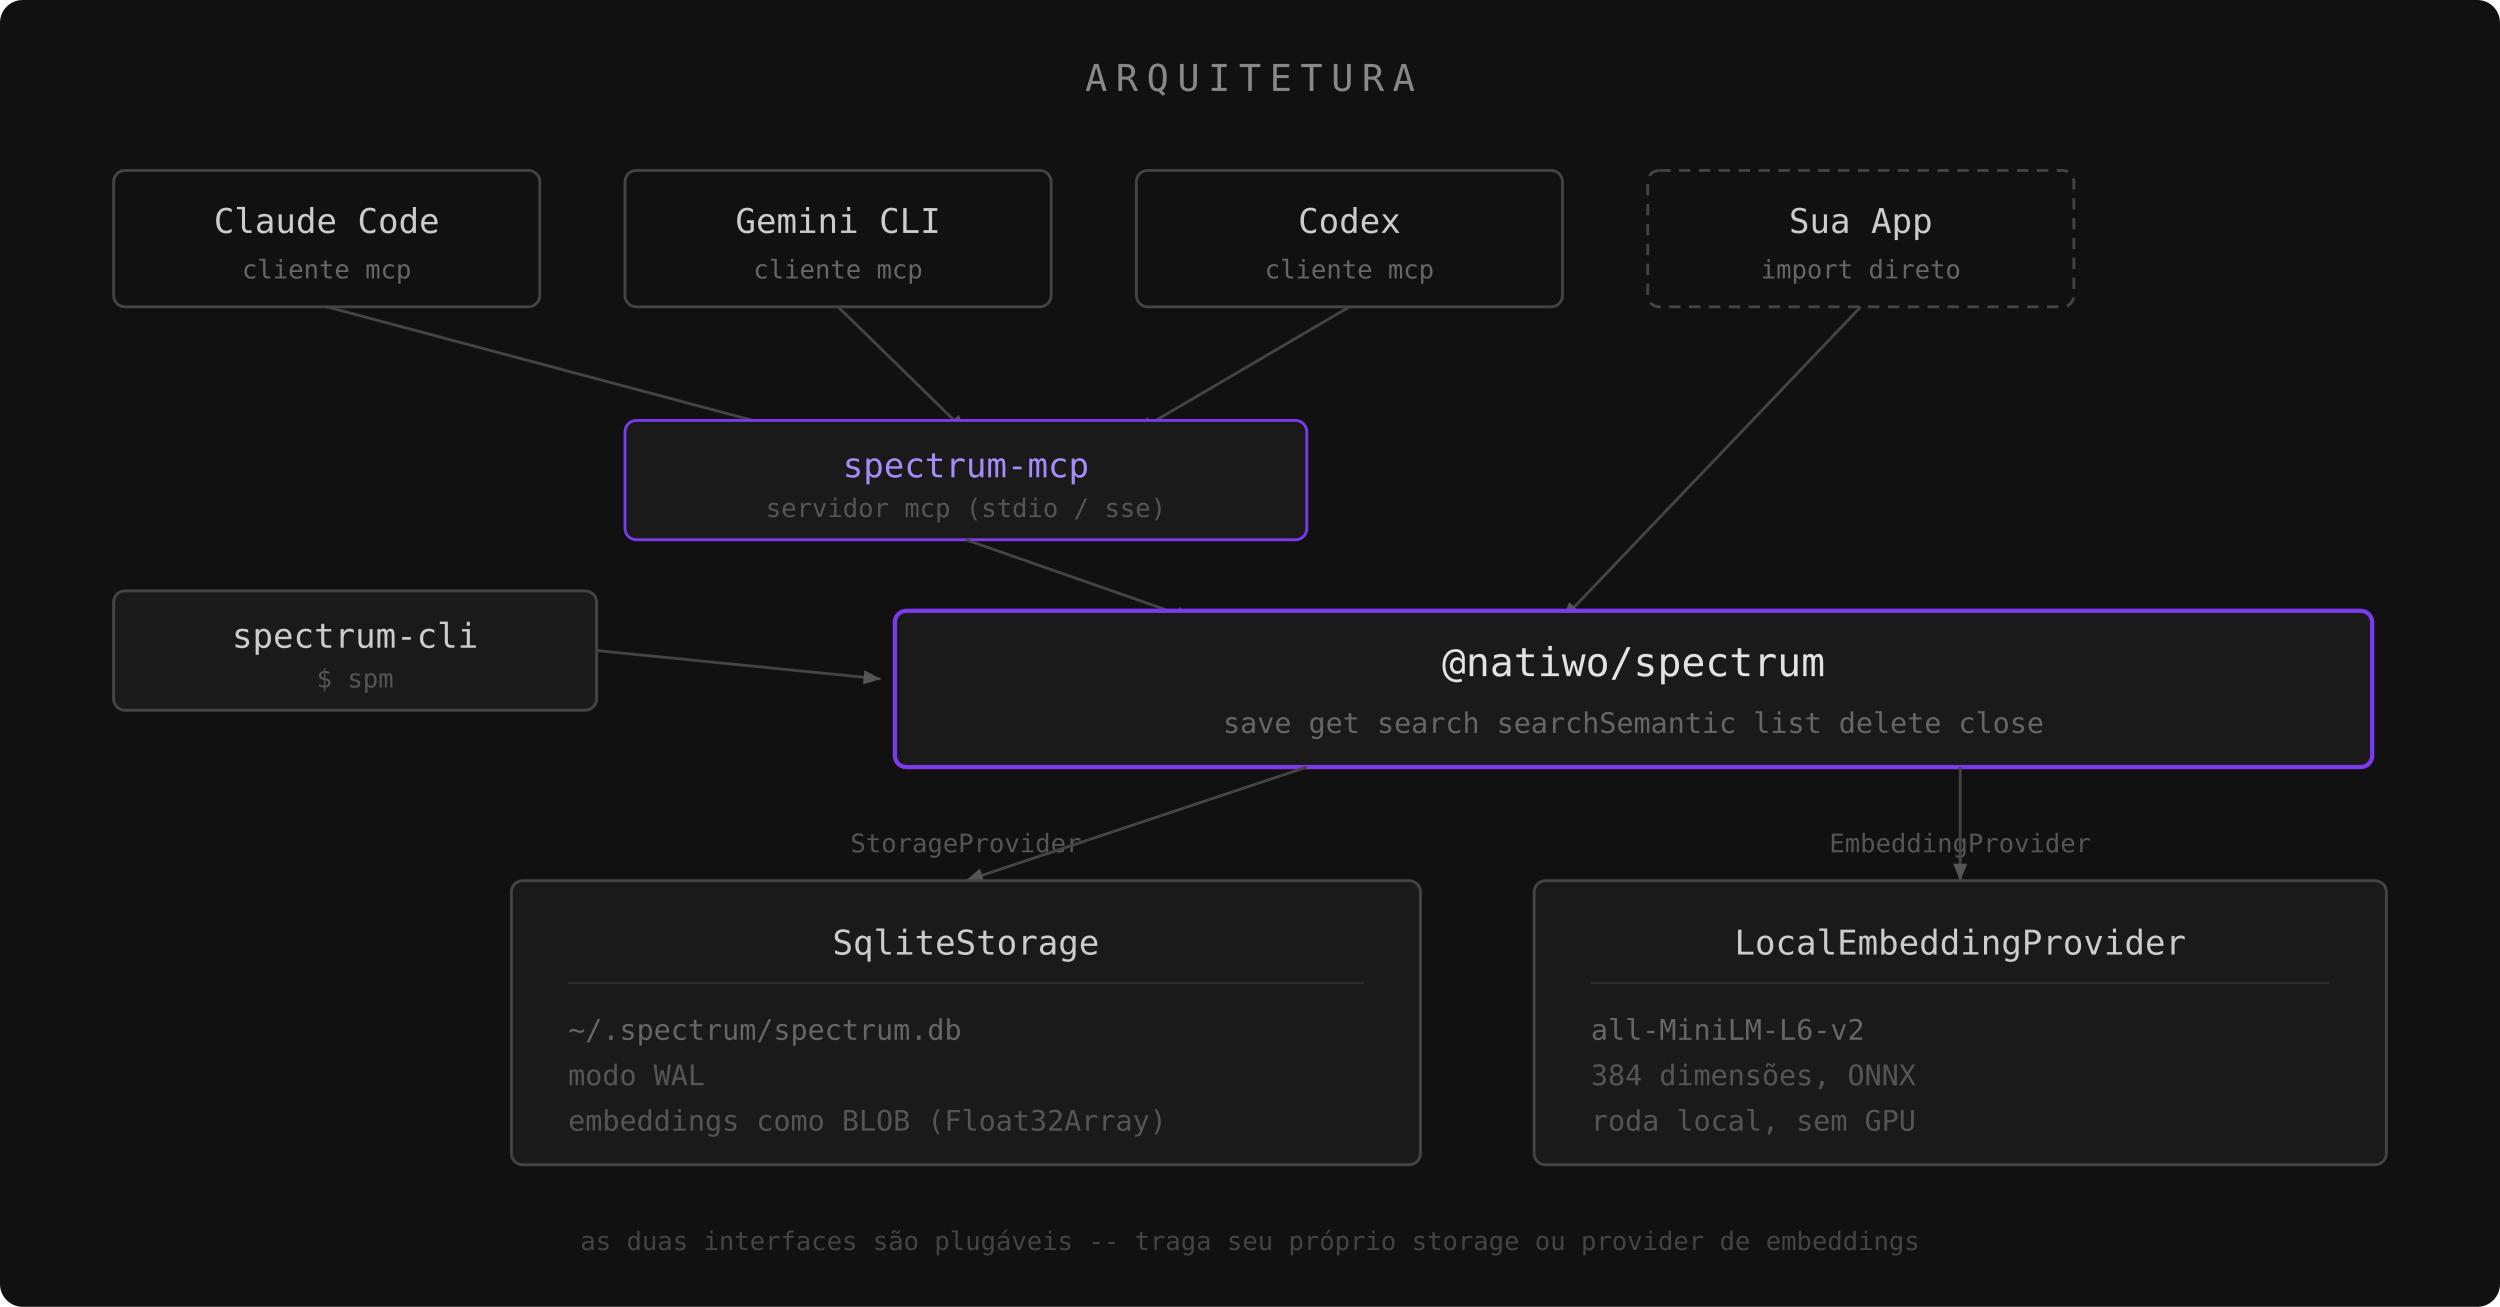
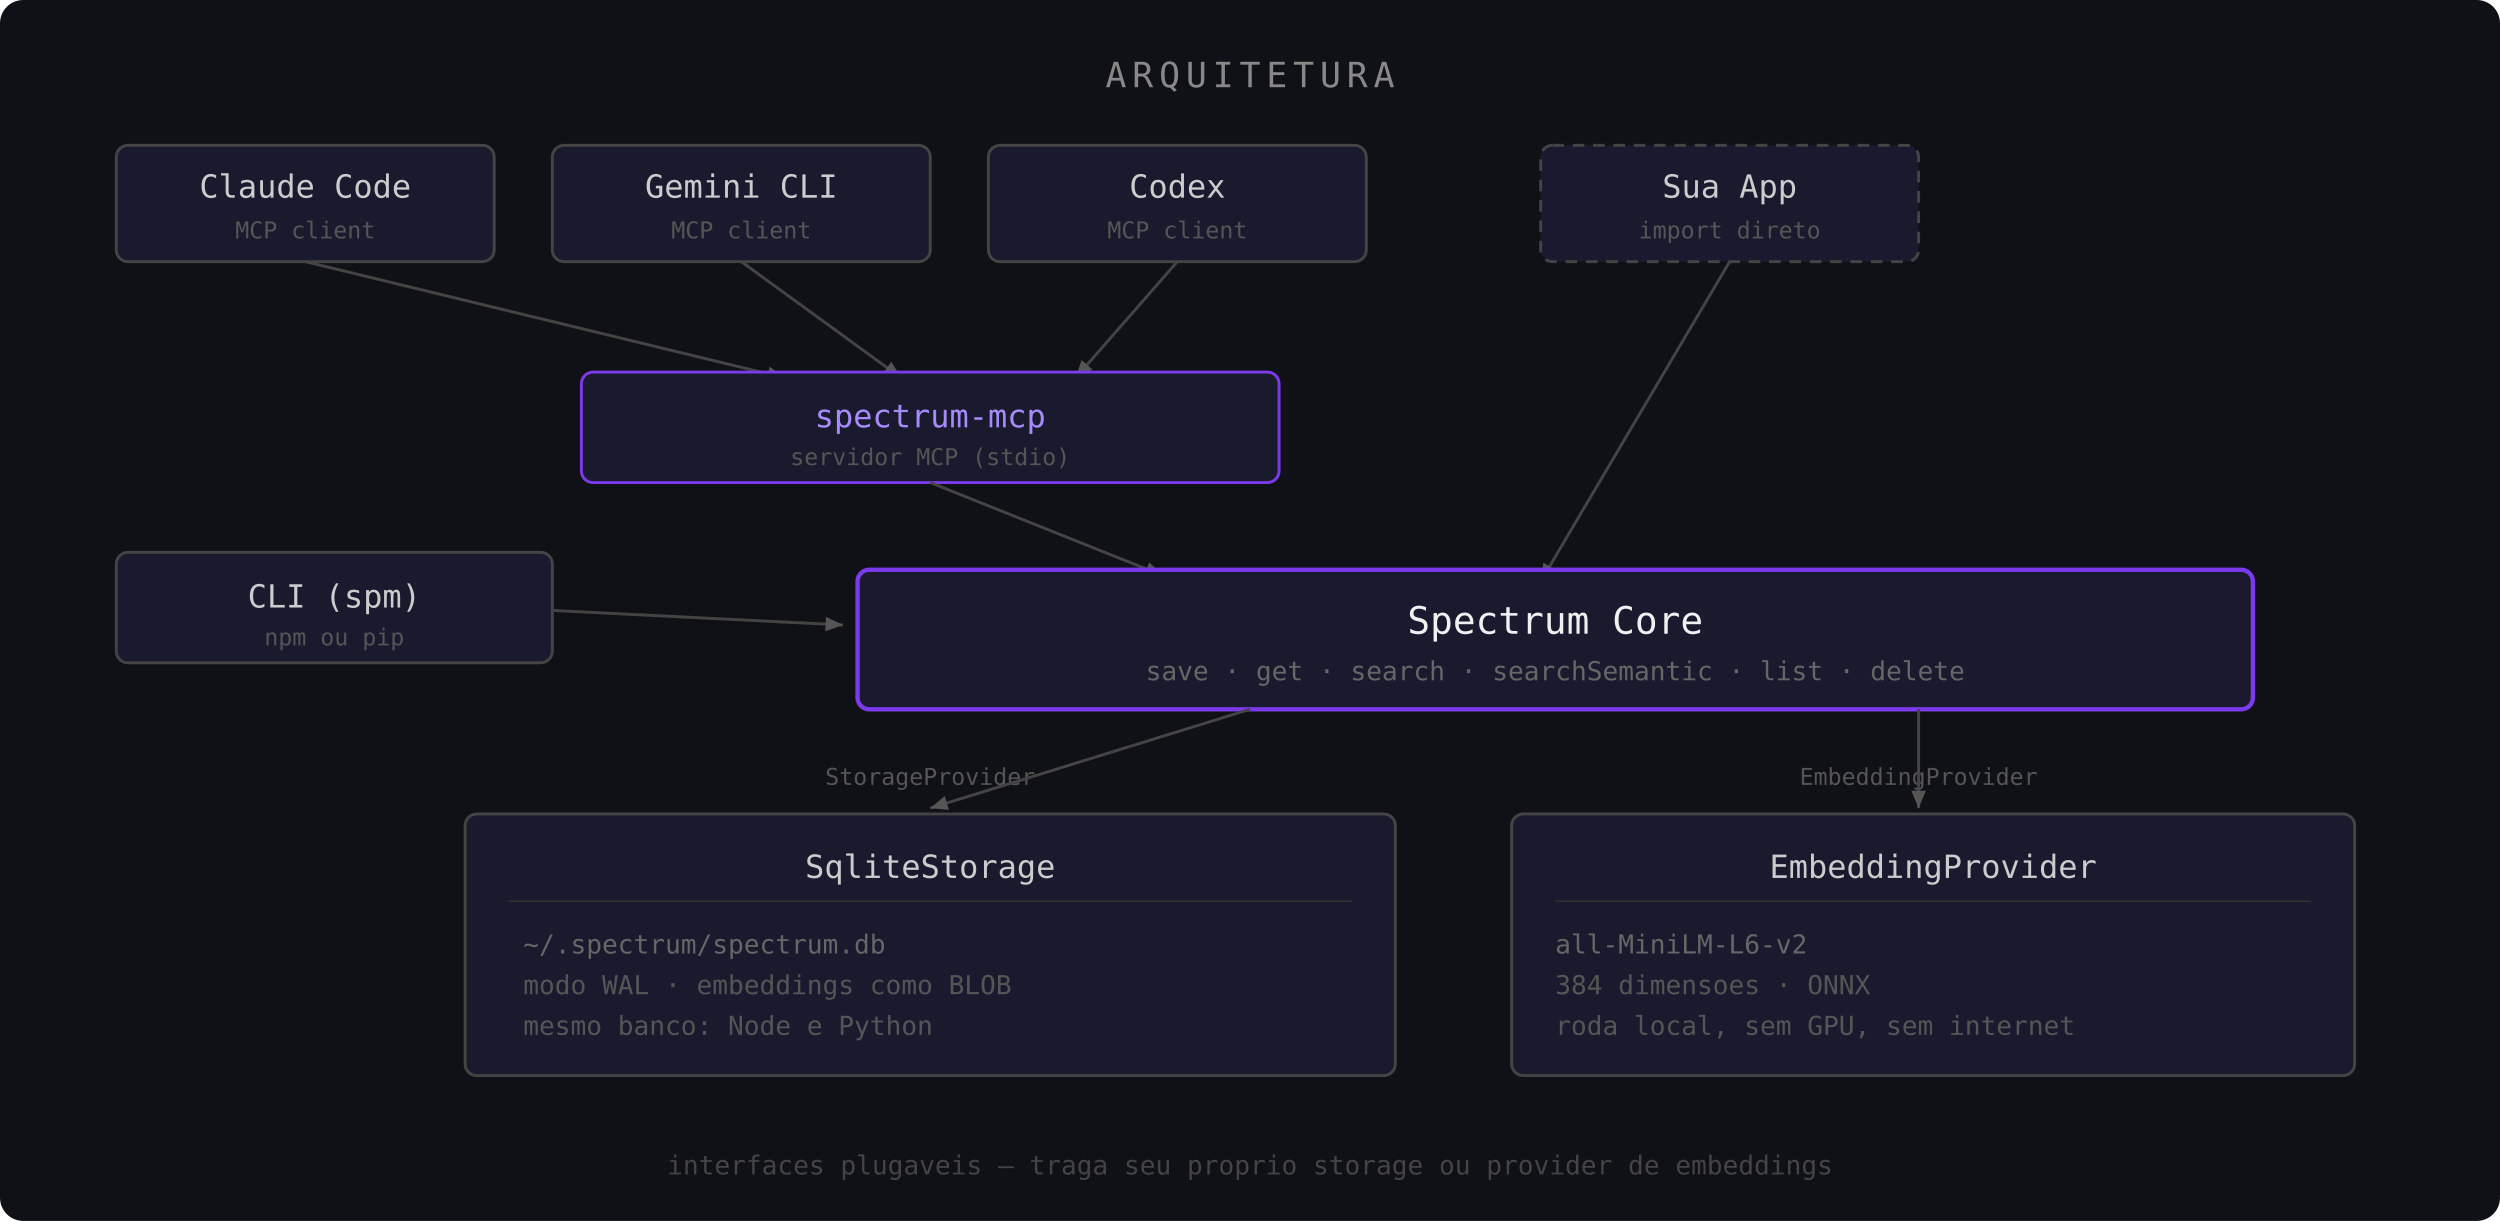
- <svg xmlns="http://www.w3.org/2000/svg" viewBox="0 0 880 460" width="880" height="460">
+ <svg xmlns="http://www.w3.org/2000/svg" viewBox="0 0 860 420" width="860" height="420">
  <defs>
-     <marker id="arr" markerWidth="6" markerHeight="5" refX="6" refY="2.5" orient="auto">
+     <marker id="a" markerWidth="6" markerHeight="5" refX="6" refY="2.5" orient="auto">
      <polygon points="0 0, 6 2.5, 0 5" fill="#555" />
    </marker>
  </defs>
-   <rect width="880" height="460" fill="#111" rx="8" />
-   <text x="440" y="32" font-family="'IBM Plex Mono', 'SF Mono', monospace" font-size="13" fill="#888" text-anchor="middle" letter-spacing="3">ARQUITETURA</text>
-   <g font-family="'IBM Plex Mono', 'SF Mono', monospace">
-     <rect x="40" y="60" width="150" height="48" rx="4" fill="none" stroke="#444" stroke-width="1" />
-     <text x="115" y="82" font-size="12" fill="#ccc" text-anchor="middle">Claude Code</text>
-     <text x="115" y="98" font-size="9" fill="#666" text-anchor="middle">cliente mcp</text>
-     <rect x="220" y="60" width="150" height="48" rx="4" fill="none" stroke="#444" stroke-width="1" />
-     <text x="295" y="82" font-size="12" fill="#ccc" text-anchor="middle">Gemini CLI</text>
-     <text x="295" y="98" font-size="9" fill="#666" text-anchor="middle">cliente mcp</text>
-     <rect x="400" y="60" width="150" height="48" rx="4" fill="none" stroke="#444" stroke-width="1" />
-     <text x="475" y="82" font-size="12" fill="#ccc" text-anchor="middle">Codex</text>
-     <text x="475" y="98" font-size="9" fill="#666" text-anchor="middle">cliente mcp</text>
-     <rect x="580" y="60" width="150" height="48" rx="4" fill="none" stroke="#444" stroke-width="1" stroke-dasharray="4,3" />
-     <text x="655" y="82" font-size="12" fill="#ccc" text-anchor="middle">Sua App</text>
-     <text x="655" y="98" font-size="9" fill="#666" text-anchor="middle">import direto</text>
+   <rect width="860" height="420" fill="#0f1117" rx="8" />
+   <text x="430" y="30" font-family="monospace" font-size="12" fill="#888" text-anchor="middle" letter-spacing="2">ARQUITETURA</text>
+   <g font-family="monospace">
+     <rect x="40" y="50" width="130" height="40" rx="4" fill="#1a1a2e" stroke="#444" stroke-width="1" />
+     <text x="105" y="68" font-size="11" fill="#ccc" text-anchor="middle">Claude Code</text>
+     <text x="105" y="82" font-size="8" fill="#555" text-anchor="middle">MCP client</text>
+     <rect x="190" y="50" width="130" height="40" rx="4" fill="#1a1a2e" stroke="#444" stroke-width="1" />
+     <text x="255" y="68" font-size="11" fill="#ccc" text-anchor="middle">Gemini CLI</text>
+     <text x="255" y="82" font-size="8" fill="#555" text-anchor="middle">MCP client</text>
+     <rect x="340" y="50" width="130" height="40" rx="4" fill="#1a1a2e" stroke="#444" stroke-width="1" />
+     <text x="405" y="68" font-size="11" fill="#ccc" text-anchor="middle">Codex</text>
+     <text x="405" y="82" font-size="8" fill="#555" text-anchor="middle">MCP client</text>
+     <rect x="530" y="50" width="130" height="40" rx="4" fill="#1a1a2e" stroke="#444" stroke-width="1" stroke-dasharray="4,3" />
+     <text x="595" y="68" font-size="11" fill="#ccc" text-anchor="middle">Sua App</text>
+     <text x="595" y="82" font-size="8" fill="#555" text-anchor="middle">import direto</text>
  </g>
-   <line x1="115" y1="108" x2="280" y2="152" stroke="#444" stroke-width="1" marker-end="url(#arr)" />
-   <line x1="295" y1="108" x2="340" y2="152" stroke="#444" stroke-width="1" marker-end="url(#arr)" />
-   <line x1="475" y1="108" x2="400" y2="152" stroke="#444" stroke-width="1" marker-end="url(#arr)" />
-   <line x1="655" y1="108" x2="550" y2="218" stroke="#444" stroke-width="1" marker-end="url(#arr)" />
-   <rect x="220" y="148" width="240" height="42" rx="4" fill="#1a1a1a" stroke="#7c3aed" stroke-width="1" />
-   <text x="340" y="168" font-family="'IBM Plex Mono', monospace" font-size="12" fill="#a78bfa" text-anchor="middle">spectrum-mcp</text>
-   <text x="340" y="182" font-family="'IBM Plex Mono', monospace" font-size="9" fill="#555" text-anchor="middle">servidor mcp (stdio / sse)</text>
-   <line x1="340" y1="190" x2="420" y2="218" stroke="#444" stroke-width="1" marker-end="url(#arr)" />
-   <rect x="40" y="208" width="170" height="42" rx="4" fill="#1a1a1a" stroke="#444" stroke-width="1" />
-   <text x="125" y="228" font-family="'IBM Plex Mono', monospace" font-size="12" fill="#ccc" text-anchor="middle">spectrum-cli</text>
-   <text x="125" y="242" font-family="'IBM Plex Mono', monospace" font-size="9" fill="#555" text-anchor="middle">$ spm</text>
-   <line x1="210" y1="229" x2="310" y2="239" stroke="#444" stroke-width="1" marker-end="url(#arr)" />
-   <rect x="315" y="215" width="520" height="55" rx="4" fill="#1a1a1a" stroke="#7c3aed" stroke-width="1.5" />
-   <text x="575" y="238" font-family="'IBM Plex Mono', monospace" font-size="14" fill="#e2e2e2" text-anchor="middle">@natiwo/spectrum</text>
-   <text x="575" y="258" font-family="'IBM Plex Mono', monospace" font-size="10" fill="#666" text-anchor="middle">save  get  search  searchSemantic  list  delete  close</text>
-   <text x="340" y="300" font-family="'IBM Plex Mono', monospace" font-size="9" fill="#555" text-anchor="middle">StorageProvider</text>
-   <text x="690" y="300" font-family="'IBM Plex Mono', monospace" font-size="9" fill="#555" text-anchor="middle">EmbeddingProvider</text>
-   <line x1="460" y1="270" x2="340" y2="310" stroke="#444" stroke-width="1" marker-end="url(#arr)" />
-   <line x1="690" y1="270" x2="690" y2="310" stroke="#444" stroke-width="1" marker-end="url(#arr)" />
-   <rect x="180" y="310" width="320" height="100" rx="4" fill="#1a1a1a" stroke="#444" stroke-width="1" />
-   <text x="340" y="336" font-family="'IBM Plex Mono', monospace" font-size="12" fill="#ccc" text-anchor="middle">SqliteStorage</text>
-   <line x1="200" y1="346" x2="480" y2="346" stroke="#333" stroke-width="0.5" />
-   <text x="200" y="366" font-family="'IBM Plex Mono', monospace" font-size="10" fill="#666">~/.spectrum/spectrum.db</text>
-   <text x="200" y="382" font-family="'IBM Plex Mono', monospace" font-size="10" fill="#555">modo WAL</text>
-   <text x="200" y="398" font-family="'IBM Plex Mono', monospace" font-size="10" fill="#555">embeddings como BLOB (Float32Array)</text>
-   <rect x="540" y="310" width="300" height="100" rx="4" fill="#1a1a1a" stroke="#444" stroke-width="1" />
-   <text x="690" y="336" font-family="'IBM Plex Mono', monospace" font-size="12" fill="#ccc" text-anchor="middle">LocalEmbeddingProvider</text>
-   <line x1="560" y1="346" x2="820" y2="346" stroke="#333" stroke-width="0.5" />
-   <text x="560" y="366" font-family="'IBM Plex Mono', monospace" font-size="10" fill="#666">all-MiniLM-L6-v2</text>
-   <text x="560" y="382" font-family="'IBM Plex Mono', monospace" font-size="10" fill="#555">384 dimensões, ONNX</text>
-   <text x="560" y="398" font-family="'IBM Plex Mono', monospace" font-size="10" fill="#555">roda local, sem GPU</text>
-   <text x="440" y="440" font-family="'IBM Plex Mono', monospace" font-size="9" fill="#444" text-anchor="middle">as duas interfaces são plugáveis -- traga seu próprio storage ou provider de embeddings</text>
+   <line x1="105" y1="90" x2="270" y2="130" stroke="#444" stroke-width="1" marker-end="url(#a)" />
+   <line x1="255" y1="90" x2="310" y2="130" stroke="#444" stroke-width="1" marker-end="url(#a)" />
+   <line x1="405" y1="90" x2="370" y2="130" stroke="#444" stroke-width="1" marker-end="url(#a)" />
+   <line x1="595" y1="90" x2="530" y2="200" stroke="#444" stroke-width="1" marker-end="url(#a)" />
+   <rect x="200" y="128" width="240" height="38" rx="4" fill="#1a1a2e" stroke="#7c3aed" stroke-width="1" />
+   <text x="320" y="147" font-family="monospace" font-size="11" fill="#a78bfa" text-anchor="middle">spectrum-mcp</text>
+   <text x="320" y="160" font-family="monospace" font-size="8" fill="#555" text-anchor="middle">servidor MCP (stdio)</text>
+   <line x1="320" y1="166" x2="400" y2="198" stroke="#444" stroke-width="1" marker-end="url(#a)" />
+   <rect x="40" y="190" width="150" height="38" rx="4" fill="#1a1a2e" stroke="#444" stroke-width="1" />
+   <text x="115" y="209" font-family="monospace" font-size="11" fill="#ccc" text-anchor="middle">CLI (spm)</text>
+   <text x="115" y="222" font-family="monospace" font-size="8" fill="#555" text-anchor="middle">npm ou pip</text>
+   <line x1="190" y1="210" x2="290" y2="215" stroke="#444" stroke-width="1" marker-end="url(#a)" />
+   <rect x="295" y="196" width="480" height="48" rx="4" fill="#1a1a2e" stroke="#7c3aed" stroke-width="1.5" />
+   <text x="535" y="218" font-family="monospace" font-size="13" fill="#f0f0f0" text-anchor="middle">Spectrum Core</text>
+   <text x="535" y="234" font-family="monospace" font-size="9" fill="#666" text-anchor="middle">save · get · search · searchSemantic · list · delete</text>
+   <text x="320" y="270" font-family="monospace" font-size="8" fill="#555" text-anchor="middle">StorageProvider</text>
+   <text x="660" y="270" font-family="monospace" font-size="8" fill="#555" text-anchor="middle">EmbeddingProvider</text>
+   <line x1="430" y1="244" x2="320" y2="278" stroke="#444" stroke-width="1" marker-end="url(#a)" />
+   <line x1="660" y1="244" x2="660" y2="278" stroke="#444" stroke-width="1" marker-end="url(#a)" />
+   <rect x="160" y="280" width="320" height="90" rx="4" fill="#1a1a2e" stroke="#444" stroke-width="1" />
+   <text x="320" y="302" font-family="monospace" font-size="11" fill="#ccc" text-anchor="middle">SqliteStorage</text>
+   <line x1="175" y1="310" x2="465" y2="310" stroke="#333" stroke-width="0.5" />
+   <text x="180" y="328" font-family="monospace" font-size="9" fill="#666">~/.spectrum/spectrum.db</text>
+   <text x="180" y="342" font-family="monospace" font-size="9" fill="#555">modo WAL · embeddings como BLOB</text>
+   <text x="180" y="356" font-family="monospace" font-size="9" fill="#555">mesmo banco: Node e Python</text>
+   <rect x="520" y="280" width="290" height="90" rx="4" fill="#1a1a2e" stroke="#444" stroke-width="1" />
+   <text x="665" y="302" font-family="monospace" font-size="11" fill="#ccc" text-anchor="middle">EmbeddingProvider</text>
+   <line x1="535" y1="310" x2="795" y2="310" stroke="#333" stroke-width="0.5" />
+   <text x="535" y="328" font-family="monospace" font-size="9" fill="#666">all-MiniLM-L6-v2</text>
+   <text x="535" y="342" font-family="monospace" font-size="9" fill="#555">384 dimensoes · ONNX</text>
+   <text x="535" y="356" font-family="monospace" font-size="9" fill="#555">roda local, sem GPU, sem internet</text>
+   <text x="430" y="404" font-family="monospace" font-size="9" fill="#444" text-anchor="middle">interfaces plugaveis — traga seu proprio storage ou provider de embeddings</text>
</svg>
